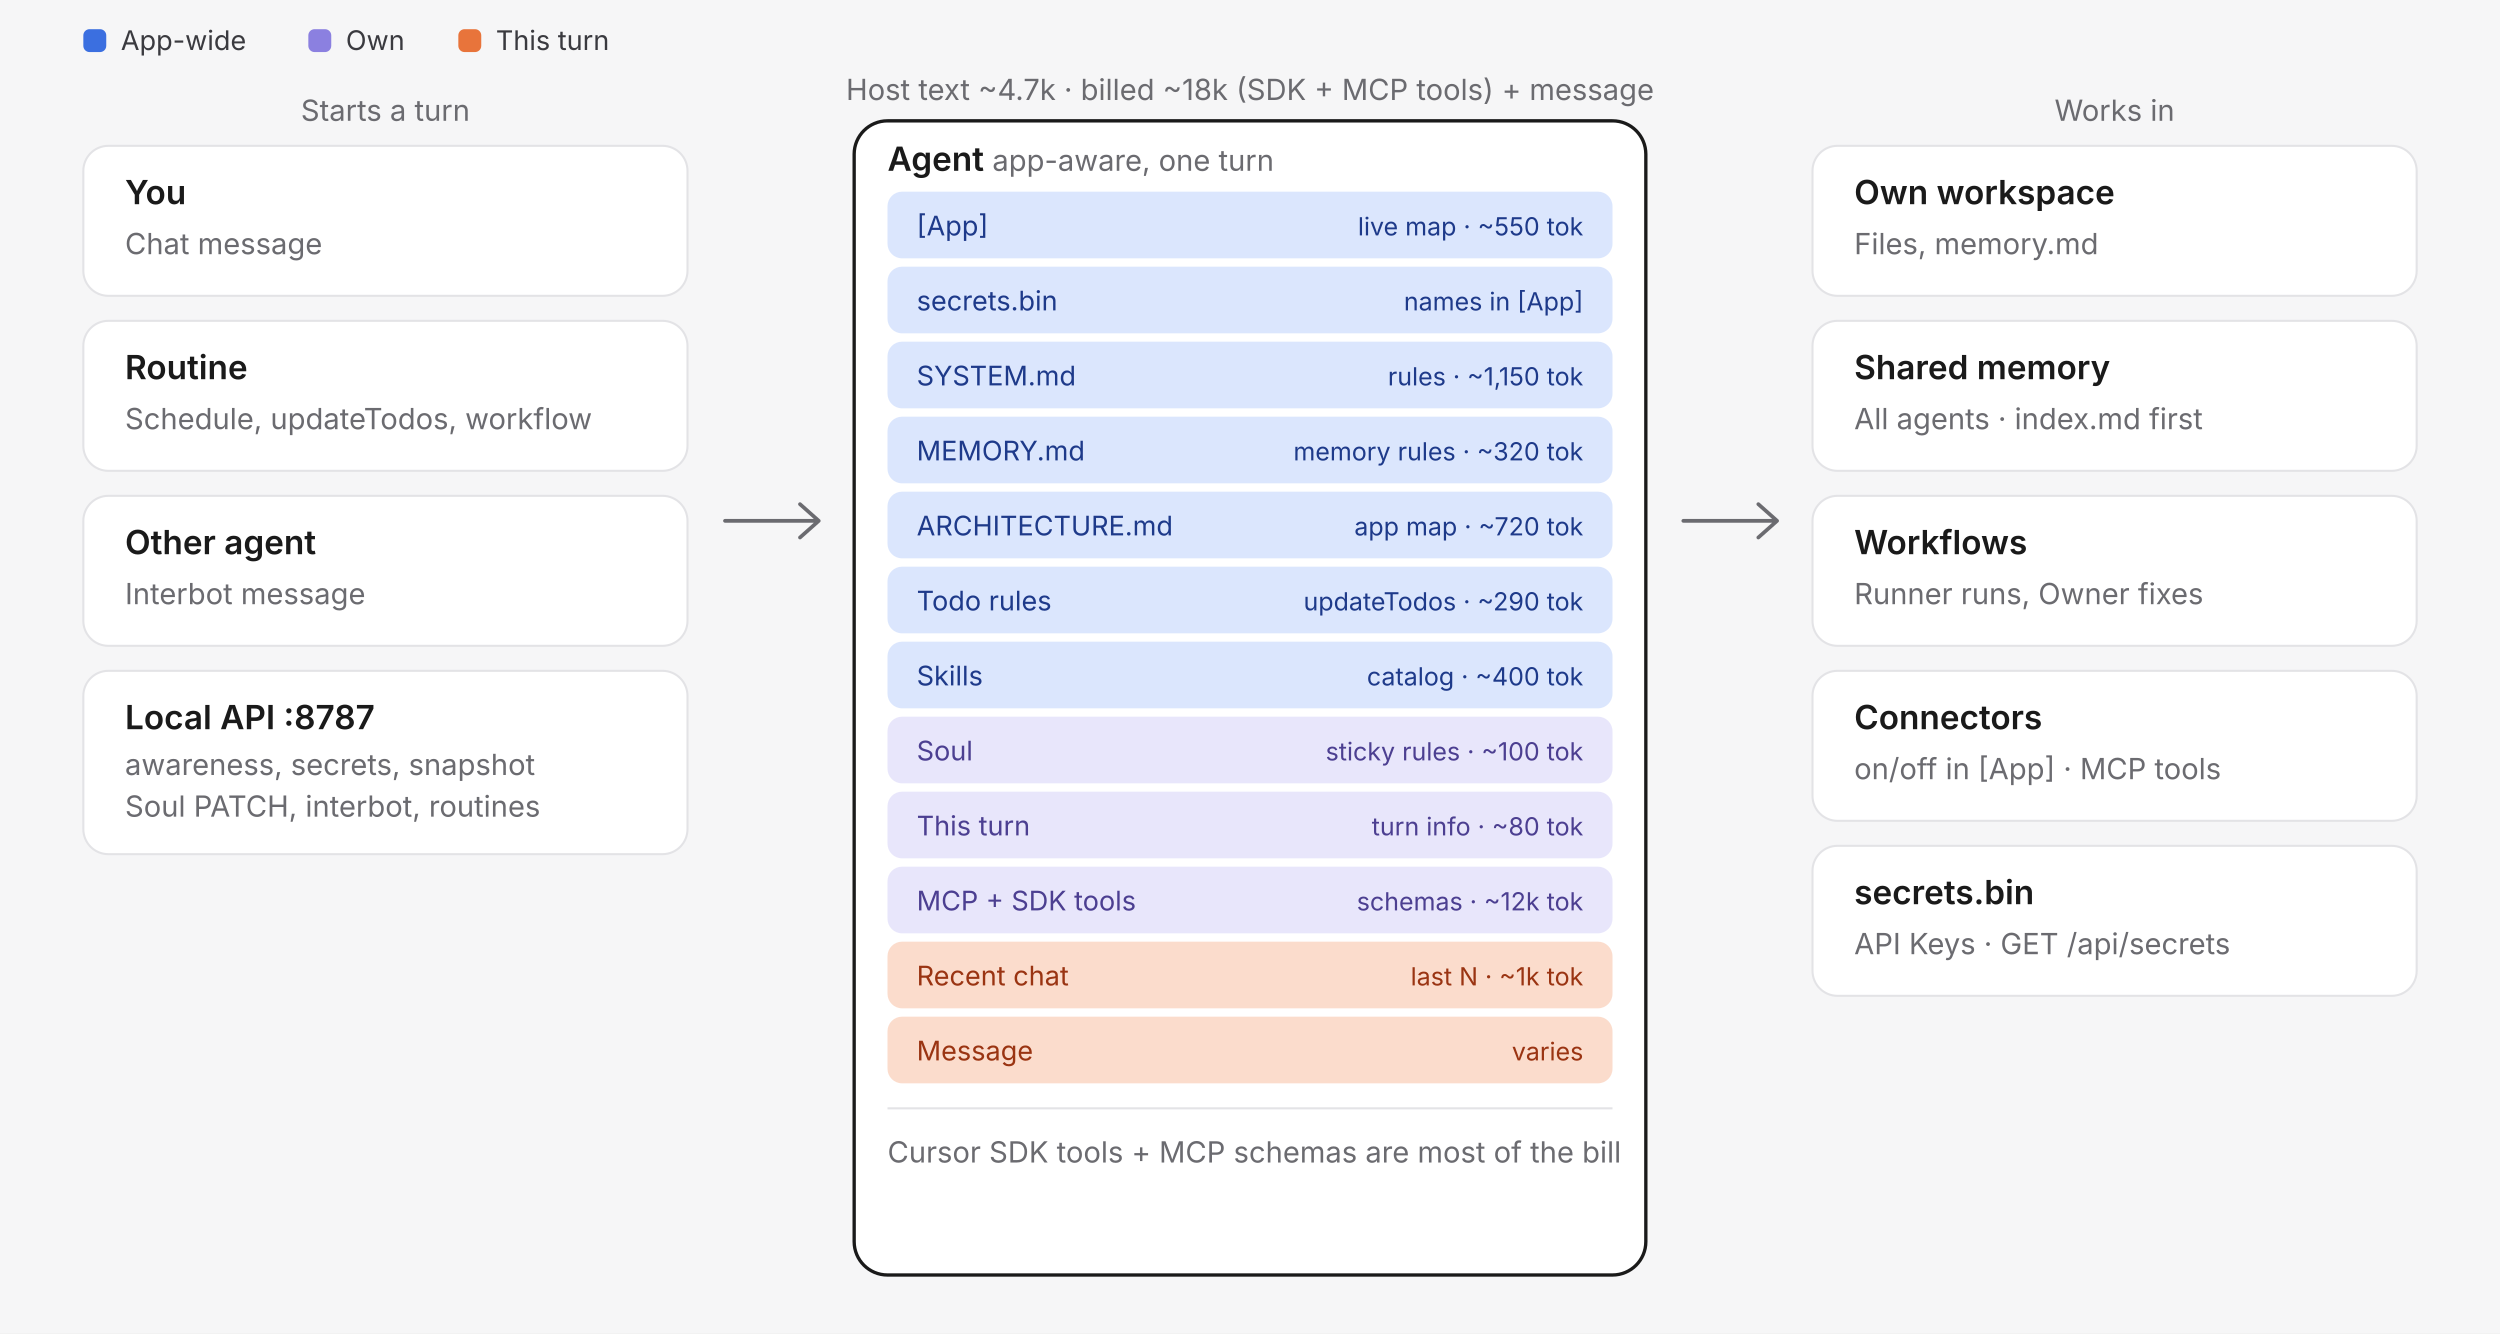
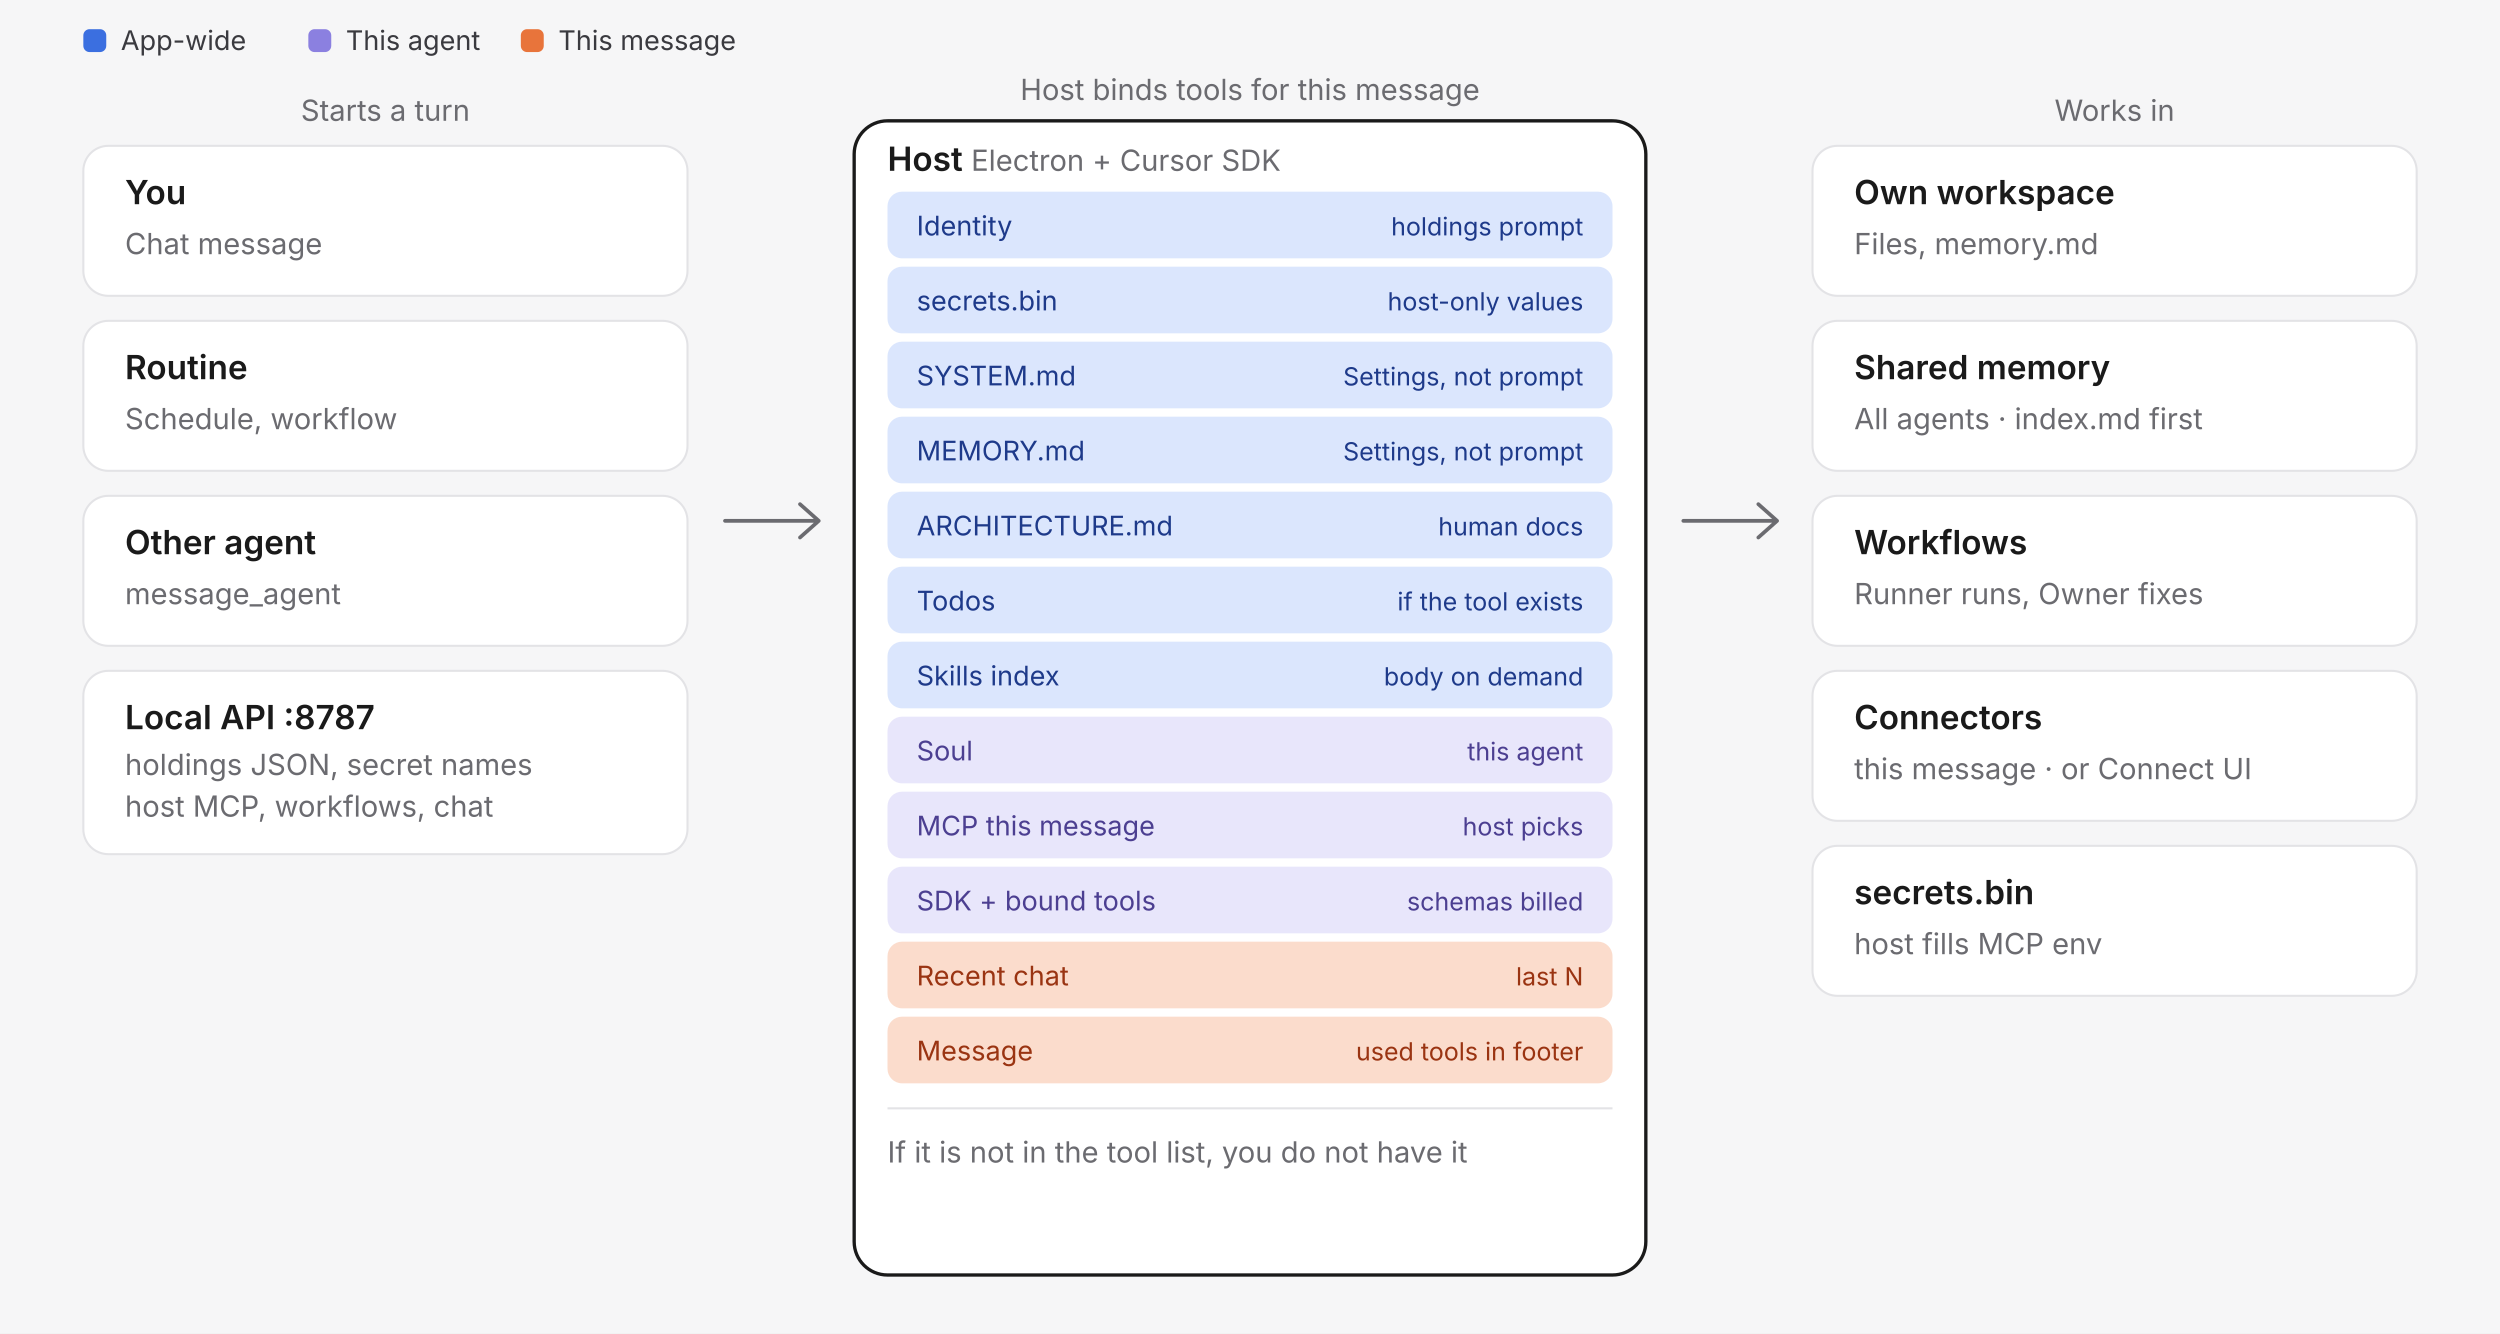
<svg xmlns="http://www.w3.org/2000/svg" viewBox="0 0 1200 640" font-family="Inter, 'Segoe UI', system-ui, sans-serif">
  <style>
    .card { fill: #ffffff; stroke: #e3e3e6; stroke-width: 1; }
    .title { font-size: 16px; font-weight: 600; fill: #1a1a1a; }
    .sub { font-size: 14px; fill: #6b6b70; }
    .col { font-size: 14px; fill: #6b6b70; text-anchor: middle; }
    .arrow { fill: none; stroke: #6b6b70; stroke-width: 1.8; stroke-linecap: round; stroke-linejoin: round; }
    .lname { font-size: 13px; }
    .ldesc { font-size: 12px; text-anchor: end; }
    .blue rect { fill: #dbe6fd; } .blue text { fill: #1e3a8a; }
    .purple rect { fill: #e8e6fb; } .purple text { fill: #4c3f91; }
    .orange rect { fill: #fbdccc; } .orange text { fill: #9a3412; }
    .legend { font-size: 13px; fill: #3a3a3f; }
    [data-tip] { cursor: help; }
    [data-doc] { cursor: pointer; }
    [data-doc]:hover .lname { text-decoration: underline; }
    [data-tip]:hover rect { stroke: #1d4ed8; stroke-width: 1.5; }
  </style>
  <rect width="1200" height="640" fill="#f6f6f7" />
  <g transform="translate(40 24)">
    <rect x="0" y="-10" width="11" height="11" rx="3" fill="#3b6fe0" />
    <text class="legend" x="18" y="0">App-wide</text>
    <rect x="108" y="-10" width="11" height="11" rx="3" fill="#8b80e0" />
-     <text class="legend" x="126" y="0">Own</text>
-     <rect x="180" y="-10" width="11" height="11" rx="3" fill="#e8743b" />
-     <text class="legend" x="198" y="0">This turn</text>
+     <text class="legend" x="126" y="0">This agent</text>
+     <rect x="210" y="-10" width="11" height="11" rx="3" fill="#e8743b" />
+     <text class="legend" x="228" y="0">This message</text>
  </g>
  <text class="col" x="185" y="58">Starts a turn</text>
-   <g data-tip="You type in the chat. The message starts one turn of this agent. If the agent is busy, its current turn is stopped first.">
+   <g data-tip="You type in chat. One agent, one in-flight turn.">
    <rect class="card" x="40" y="70" width="290" height="72" rx="12" />
    <text class="title" x="60" y="98">You</text>
    <text class="sub" x="60" y="122">Chat message</text>
  </g>
-   <g data-tip="Per-agent schedule: loop, interval, daily, weekly, once or cron. Task mode Off = plain prompt. Force updateTodos = the agent must work through a todo checklist. Step workflow = runs a workflow with this agent as Runner.">
+   <g data-tip="Per-agent schedule. Task, todos, or a step workflow with this agent as Runner.">
    <rect class="card" x="40" y="154" width="290" height="72" rx="12" />
    <text class="title" x="60" y="182">Routine</text>
-     <text class="sub" x="60" y="206">Schedule, updateTodos, workflow</text>
+     <text class="sub" x="60" y="206">Schedule, workflow</text>
  </g>
-   <g data-tip="Interbot message from another agent (POST /api/agents/&lt;id&gt;/interbot). Saved in both chats. The target agent must be idle.">
+   <g data-tip="Host tool message_agent. Target must be idle. Do not curl the control plane for this.">
    <rect class="card" x="40" y="238" width="290" height="72" rx="12" />
    <text class="title" x="60" y="266">Other agent</text>
-     <text class="sub" x="60" y="290">Interbot message</text>
+     <text class="sub" x="60" y="290">message_agent</text>
  </g>
-   <g data-tip="http://127.0.0.1:8787, local only. GET /api catalog. GET /api/awareness is the same [App] map. GET /api/secrets lists names, GET /api/secrets/NAME returns a value (host decrypts secrets.bin). Snapshot, PATCH Soul, interbot, routines. Never decrypt secrets.bin yourself. No OS env for those keys.">
+   <g data-tip="http://127.0.0.1:8787, local only. GET /api catalog. GET /api/awareness is JSON holdings (names, no values). GET /api/secrets lists names. GET /api/secrets/NAME is 403. Secrets stay in the host.">
    <rect class="card" x="40" y="322" width="290" height="88" rx="12" />
    <text class="title" x="60" y="350">Local API :8787</text>
-     <text class="sub" x="60" y="372">awareness, secrets, snapshot</text>
-     <text class="sub" x="60" y="392">Soul PATCH, interbot, routines</text>
+     <text class="sub" x="60" y="372">holdings JSON, secret names</text>
+     <text class="sub" x="60" y="392">host MCP, workflows, chat</text>
  </g>
  <path class="arrow" d="M348 250 H392 M384 242 L393 250 L384 258" />
-   <text class="col" x="600" y="48">Host text ~4.7k · billed ~18k (SDK + MCP tools) + message</text>
+   <text class="col" x="600" y="48">Host binds tools for this message</text>
  <rect x="410" y="58" width="380" height="554" rx="16" fill="#ffffff" stroke="#1a1a1a" stroke-width="1.6" />
-   <g data-tip="One agent runs one turn at a time. Each agent has its own chat, settings, Soul, routines and workspace. It wakes up already knowing it is inside TecAdRiseBot.">
-     <rect x="420" y="64" width="300" height="24" fill="transparent" />
-     <text x="426" y="82" class="title">Agent <tspan class="sub" font-weight="400">app-aware, one turn</tspan>
+   <g data-tip="Named agent. Prompt is identity + Soul + holdings. Tools are already bound.">
+     <rect x="420" y="64" width="360" height="24" fill="transparent" />
+     <text x="426" y="82" class="title">Host <tspan class="sub" font-weight="400">Electron + Cursor SDK</tspan>
    </text>
  </g>
  <g class="blue">
-     <g data-tip="Live capability map injected first every turn (also GET /api/awareness). Who you are, what this app can do, secrets.bin names, connectors on/off, MCP this turn, workspace, memory, skills, control plane. Trust it. Do not rediscover the host. Do not grep the app folder.">
+     <g data-tip="Short identity: you are this agent in TecAdRiseBot, workspace path, write only here. Not ARCHITECTURE.md and not an [App] dump.">
      <rect x="426" y="92" width="348" height="32" rx="7" />
-       <text class="lname" x="440" y="113">[App]</text>
-       <text class="ldesc" x="760" y="113">live map · ~550 tok</text>
+       <text class="lname" x="440" y="113">Identity</text>
+       <text class="ldesc" x="760" y="113">holdings prompt</text>
    </g>
-     <g data-tip="API keys and SSH keys in secrets.bin (Settings, API Keys). Host decrypts. Names are in [App]. Values: GET /api/secrets/NAME. Use in memory. Never print. Never write to Soul, memory.md, notes or disk. There is no OS env for these keys. Do not decrypt secrets.bin. Do not search ~/.ssh.">
+     <g data-tip="secrets.bin in App data. Host decrypts and fills MCP ${env:NAME}. list_secret_names returns names. Values never enter the model.">
      <rect x="426" y="128" width="348" height="32" rx="7" />
      <text class="lname" x="440" y="149">secrets.bin</text>
-       <text class="ldesc" x="760" y="149">names in [App]</text>
+       <text class="ldesc" x="760" y="149">host-only values</text>
    </g>
-     <g data-tip="App-wide system prompt for every agent. Edit in Settings, System prompt. Click to open." data-doc="SYSTEM.md">
+     <g data-tip="Human Settings document. Not inlined every turn. Click to open." data-doc="SYSTEM.md">
      <rect x="426" y="164" width="348" height="32" rx="7" />
      <text class="lname" x="440" y="185">SYSTEM.md</text>
-       <text class="ldesc" x="760" y="185">rules · ~1,150 tok</text>
+       <text class="ldesc" x="760" y="185">Settings, not prompt</text>
    </g>
-     <g data-tip="App-wide memory rules: shared memory folder plus private memory.md. Edit in Settings, System memory. Click to open." data-doc="MEMORY.md">
+     <g data-tip="Human Settings document for shared vs private memory. Click to open." data-doc="MEMORY.md">
      <rect x="426" y="200" width="348" height="32" rx="7" />
      <text class="lname" x="440" y="221">MEMORY.md</text>
-       <text class="ldesc" x="760" y="221">memory rules · ~320 tok</text>
+       <text class="ldesc" x="760" y="221">Settings, not prompt</text>
    </g>
-     <g data-tip="Short description of how the app, roles and workflows work. Sent to every agent every turn. Click to open." data-doc="ARCHITECTURE.md">
+     <g data-tip="Human architecture. Click to open. Agents load skill tecadrisebot when asked how the app works." data-doc="ARCHITECTURE.md">
      <rect x="426" y="236" width="348" height="32" rx="7" />
      <text class="lname" x="440" y="257">ARCHITECTURE.md</text>
-       <text class="ldesc" x="760" y="257">app map · ~720 tok</text>
+       <text class="ldesc" x="760" y="257">human docs</text>
    </g>
-     <g data-tip="How to use the updateTodos / TodoWrite checklist tool. In workflow runner turns it is replaced by the step rules.">
+     <g data-tip="Todo spelling only if those tools exist. Workflow turns replace this with step rules.">
      <rect x="426" y="272" width="348" height="32" rx="7" />
-       <text class="lname" x="440" y="293">Todo rules</text>
-       <text class="ldesc" x="760" y="293">updateTodos · ~290 tok</text>
+       <text class="lname" x="440" y="293">Todos</text>
+       <text class="ldesc" x="760" y="293">if the tool exists</text>
    </g>
-     <g data-tip="List of shared skills (folder with SKILL.md each, Settings, Computer). The agent reads a SKILL.md when it needs it.">
+     <g data-tip="Skills index (name + one line). Open SKILL.md when the user names a skill. Product skill: tecadrisebot.">
      <rect x="426" y="308" width="348" height="32" rx="7" />
-       <text class="lname" x="440" y="329">Skills</text>
-       <text class="ldesc" x="760" y="329">catalog · ~400 tok</text>
+       <text class="lname" x="440" y="329">Skills index</text>
+       <text class="ldesc" x="760" y="329">body on demand</text>
    </g>
  </g>
  <g class="purple">
-     <g data-tip="This agent's sticky rules. Agent settings, General, Soul. The agent may PATCH /api/agents/id { instructions }. Do not put secrets in Soul.">
+     <g data-tip="This agent's sticky rules. Agent gear, Soul. Never put secrets in Soul.">
      <rect x="426" y="344" width="348" height="32" rx="7" />
      <text class="lname" x="440" y="365">Soul</text>
-       <text class="ldesc" x="760" y="365">sticky rules · ~100 tok</text>
+       <text class="ldesc" x="760" y="365">this agent</text>
    </g>
-     <g data-tip="[This turn]: agent name, id, workspace path, model. Settings, General for model, last-N chat, effort.">
+     <g data-tip="Optional MCP from this message (email → Zoho, browser → Playwright) plus this agent's MCP JSON. Greetings: none. tecadrise-host on work turns.">
      <rect x="426" y="380" width="348" height="32" rx="7" />
-       <text class="lname" x="440" y="401">This turn</text>
-       <text class="ldesc" x="760" y="401">turn info · ~80 tok</text>
+       <text class="lname" x="440" y="401">MCP this message</text>
+       <text class="ldesc" x="760" y="401">host picks</text>
    </g>
-     <g data-tip="[MCP] names are a few hundred tokens. Cursor still sends every MCP tool schema plus built-in SDK tools (shell, read, grep, todos). That is most of the ~18k input on a hi with last messages = 0. Chat history is not in that bill.">
+     <g data-tip="Cursor SDK builtins (shell, read, grep, todos) cannot be stripped. Extra MCP schemas only if attached this message. Hello is SDK builtins + ~1k host, no Playwright.">
      <rect x="426" y="416" width="348" height="32" rx="7" />
-       <text class="lname" x="440" y="437">MCP + SDK tools</text>
-       <text class="ldesc" x="760" y="437">schemas · ~12k tok</text>
+       <text class="lname" x="440" y="437">SDK + bound tools</text>
+       <text class="ldesc" x="760" y="437">schemas billed</text>
    </g>
  </g>
  <g class="orange">
-     <g data-tip="The last N visible messages of this chat. Agent settings, General, Last messages (default 5). Tokens depend on message length.">
+     <g data-tip="Last N visible messages. Agent gear, Last messages.">
      <rect x="426" y="452" width="348" height="32" rx="7" />
      <text class="lname" x="440" y="473">Recent chat</text>
-       <text class="ldesc" x="760" y="473">last N · ~1k tok</text>
+       <text class="ldesc" x="760" y="473">last N</text>
    </g>
-     <g data-tip="The message that started this turn, attached files, and in workflow turns the step rules for the current step.">
+     <g data-tip="The message that started this turn. Footer lists tools actually called: [Zoho, Playwright].">
      <rect x="426" y="488" width="348" height="32" rx="7" />
      <text class="lname" x="440" y="509">Message</text>
-       <text class="ldesc" x="760" y="509">varies</text>
+       <text class="ldesc" x="760" y="509">used tools in footer</text>
    </g>
  </g>
  <line x1="426" y1="532" x2="774" y2="532" stroke="#e3e3e6" />
-   <g data-tip="Every turn runs through the Cursor TypeScript SDK on this PC, with the agent workspace as working folder. Trust [App]. Do not rediscover the host.">
-     <rect x="420" y="538" width="340" height="28" fill="transparent" />
-     <text class="sub" x="426" y="558">Cursor SDK tools + MCP schemas are most of the bill</text>
+   <g data-tip="A capability is a tool the host already bound. Do not grep the app folder. Do not decrypt secrets.bin.">
+     <rect x="420" y="538" width="360" height="28" fill="transparent" />
+     <text class="sub" x="426" y="558">If it is not in the tool list, you do not have it</text>
  </g>
  <path class="arrow" d="M808 250 H852 M844 242 L853 250 L844 258" />
  <text class="col" x="1015" y="58">Works in</text>
-   <g data-tip="App data, workspaces, agent id. The only place the agent writes files. memory.md is its private memory, uploads/ holds attached files. Never write secrets here.">
+   <g data-tip="App data, workspaces, agent id. The only place the agent writes files. memory.md is private. Never write secrets here.">
    <rect class="card" x="870" y="70" width="290" height="72" rx="12" />
    <text class="title" x="890" y="98">Own workspace</text>
    <text class="sub" x="890" y="122">Files, memory.md</text>
  </g>
-   <g data-tip="App data, memory: index.md, notes/, log.md. Facts every agent should know. No secrets, keys or passwords.">
+   <g data-tip="App data, memory: index.md, notes/, log.md. Facts every agent should know. No secrets.">
    <rect class="card" x="870" y="154" width="290" height="72" rx="12" />
    <text class="title" x="890" y="182">Shared memory</text>
    <text class="sub" x="890" y="206">All agents · index.md first</text>
  </g>
-   <g data-tip="Runner does one step at a time. The app runs hard checks. The Owner reviews steps (if on) and fixes failed steps, but never runs workflows. Max 3 owner fixes per run.">
+   <g data-tip="Runner does one step. App runs hard checks. Owner reviews and fixes, never runs. Workflow MCP only when the job or an active run needs it.">
    <rect class="card" x="870" y="238" width="290" height="72" rx="12" />
    <text class="title" x="890" y="266">Workflows</text>
    <text class="sub" x="890" y="290">Runner runs, Owner fixes</text>
  </g>
-   <g data-tip="Settings, Connectors. Canva, Zoho Mail, Treg, GitHub, AgentMail, ElevenLabs, Context. Tokens stay in secrets.bin and attach as MCP tools when connected. On/off listed in [App] every turn.">
+   <g data-tip="Settings → Connectors. Attached when this message needs that app and the account is connected. Off: show_connector opens this pane.">
    <rect class="card" x="870" y="322" width="290" height="72" rx="12" />
    <text class="title" x="890" y="350">Connectors</text>
-     <text class="sub" x="890" y="374">on/off in [App] · MCP tools</text>
+     <text class="sub" x="890" y="374">this message · or Connect UI</text>
  </g>
-   <g data-tip="Settings, API Keys. Stored in secrets.bin. Host decrypts. GET /api/secrets and GET /api/secrets/NAME. Not OS env. Not files on disk. Cursor SDK key is host-only.">
+   <g data-tip="Settings → API Keys. Host decrypts. Names via list_secret_names. GET /api/secrets/:name is 403. Cursor key is host-only.">
    <rect class="card" x="870" y="406" width="290" height="72" rx="12" />
    <text class="title" x="890" y="434">secrets.bin</text>
-     <text class="sub" x="890" y="458">API Keys · GET /api/secrets</text>
+     <text class="sub" x="890" y="458">host fills MCP env</text>
  </g>
</svg>
